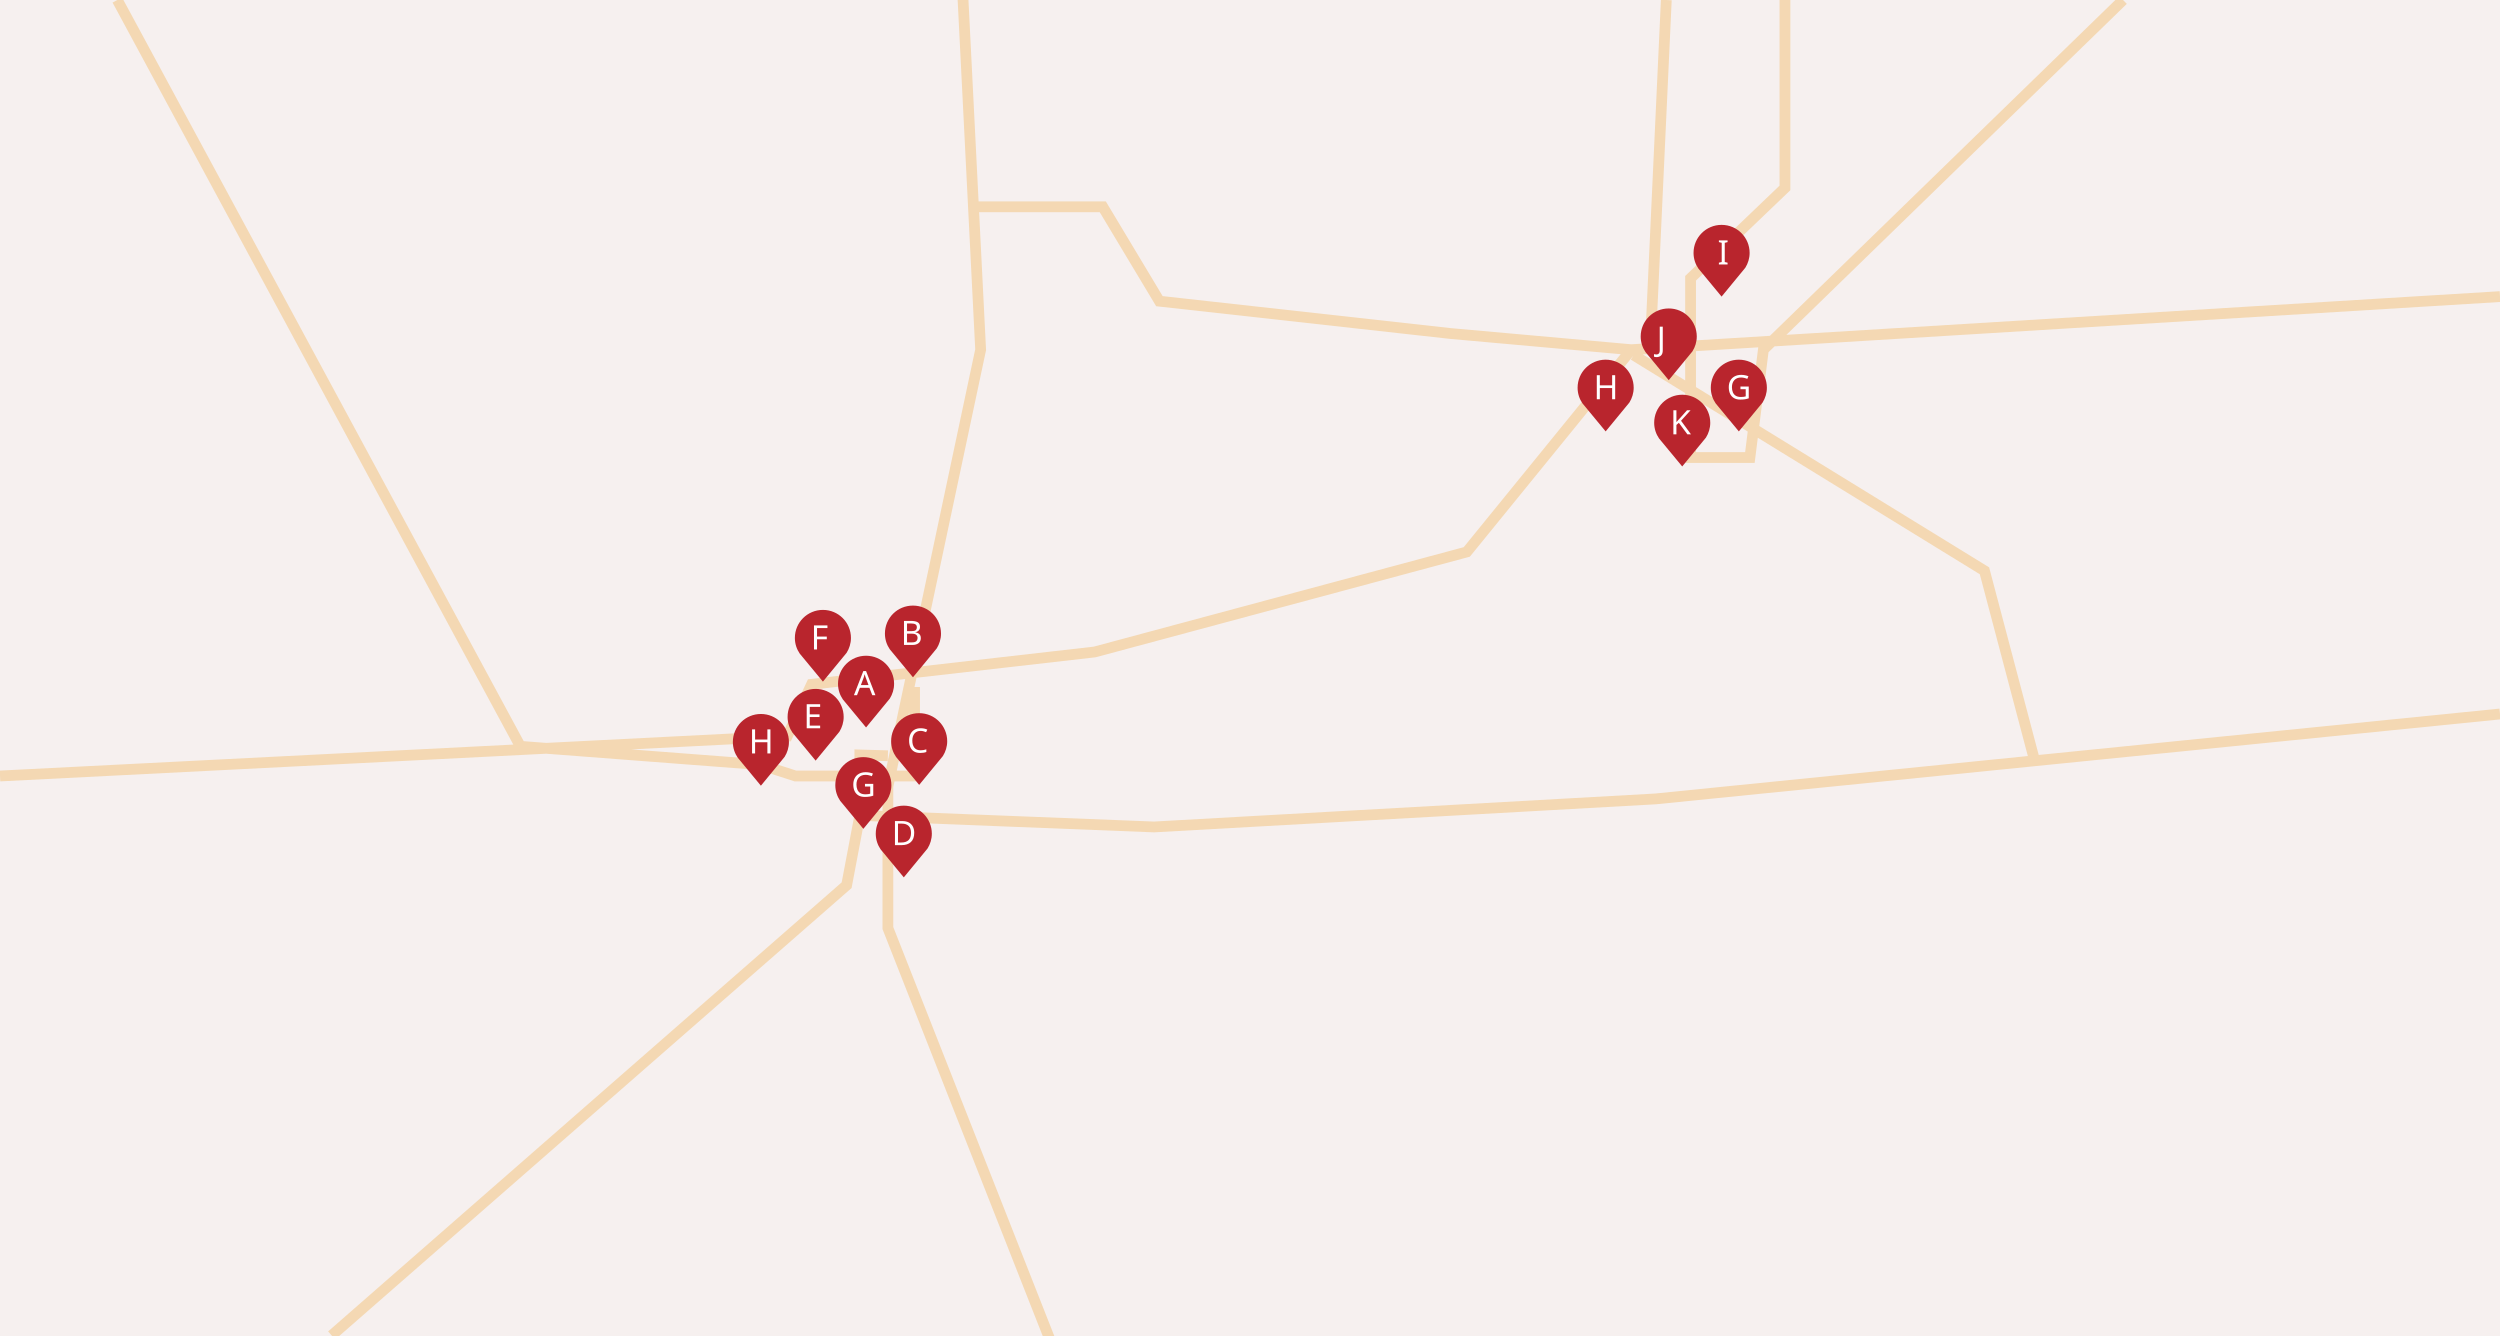
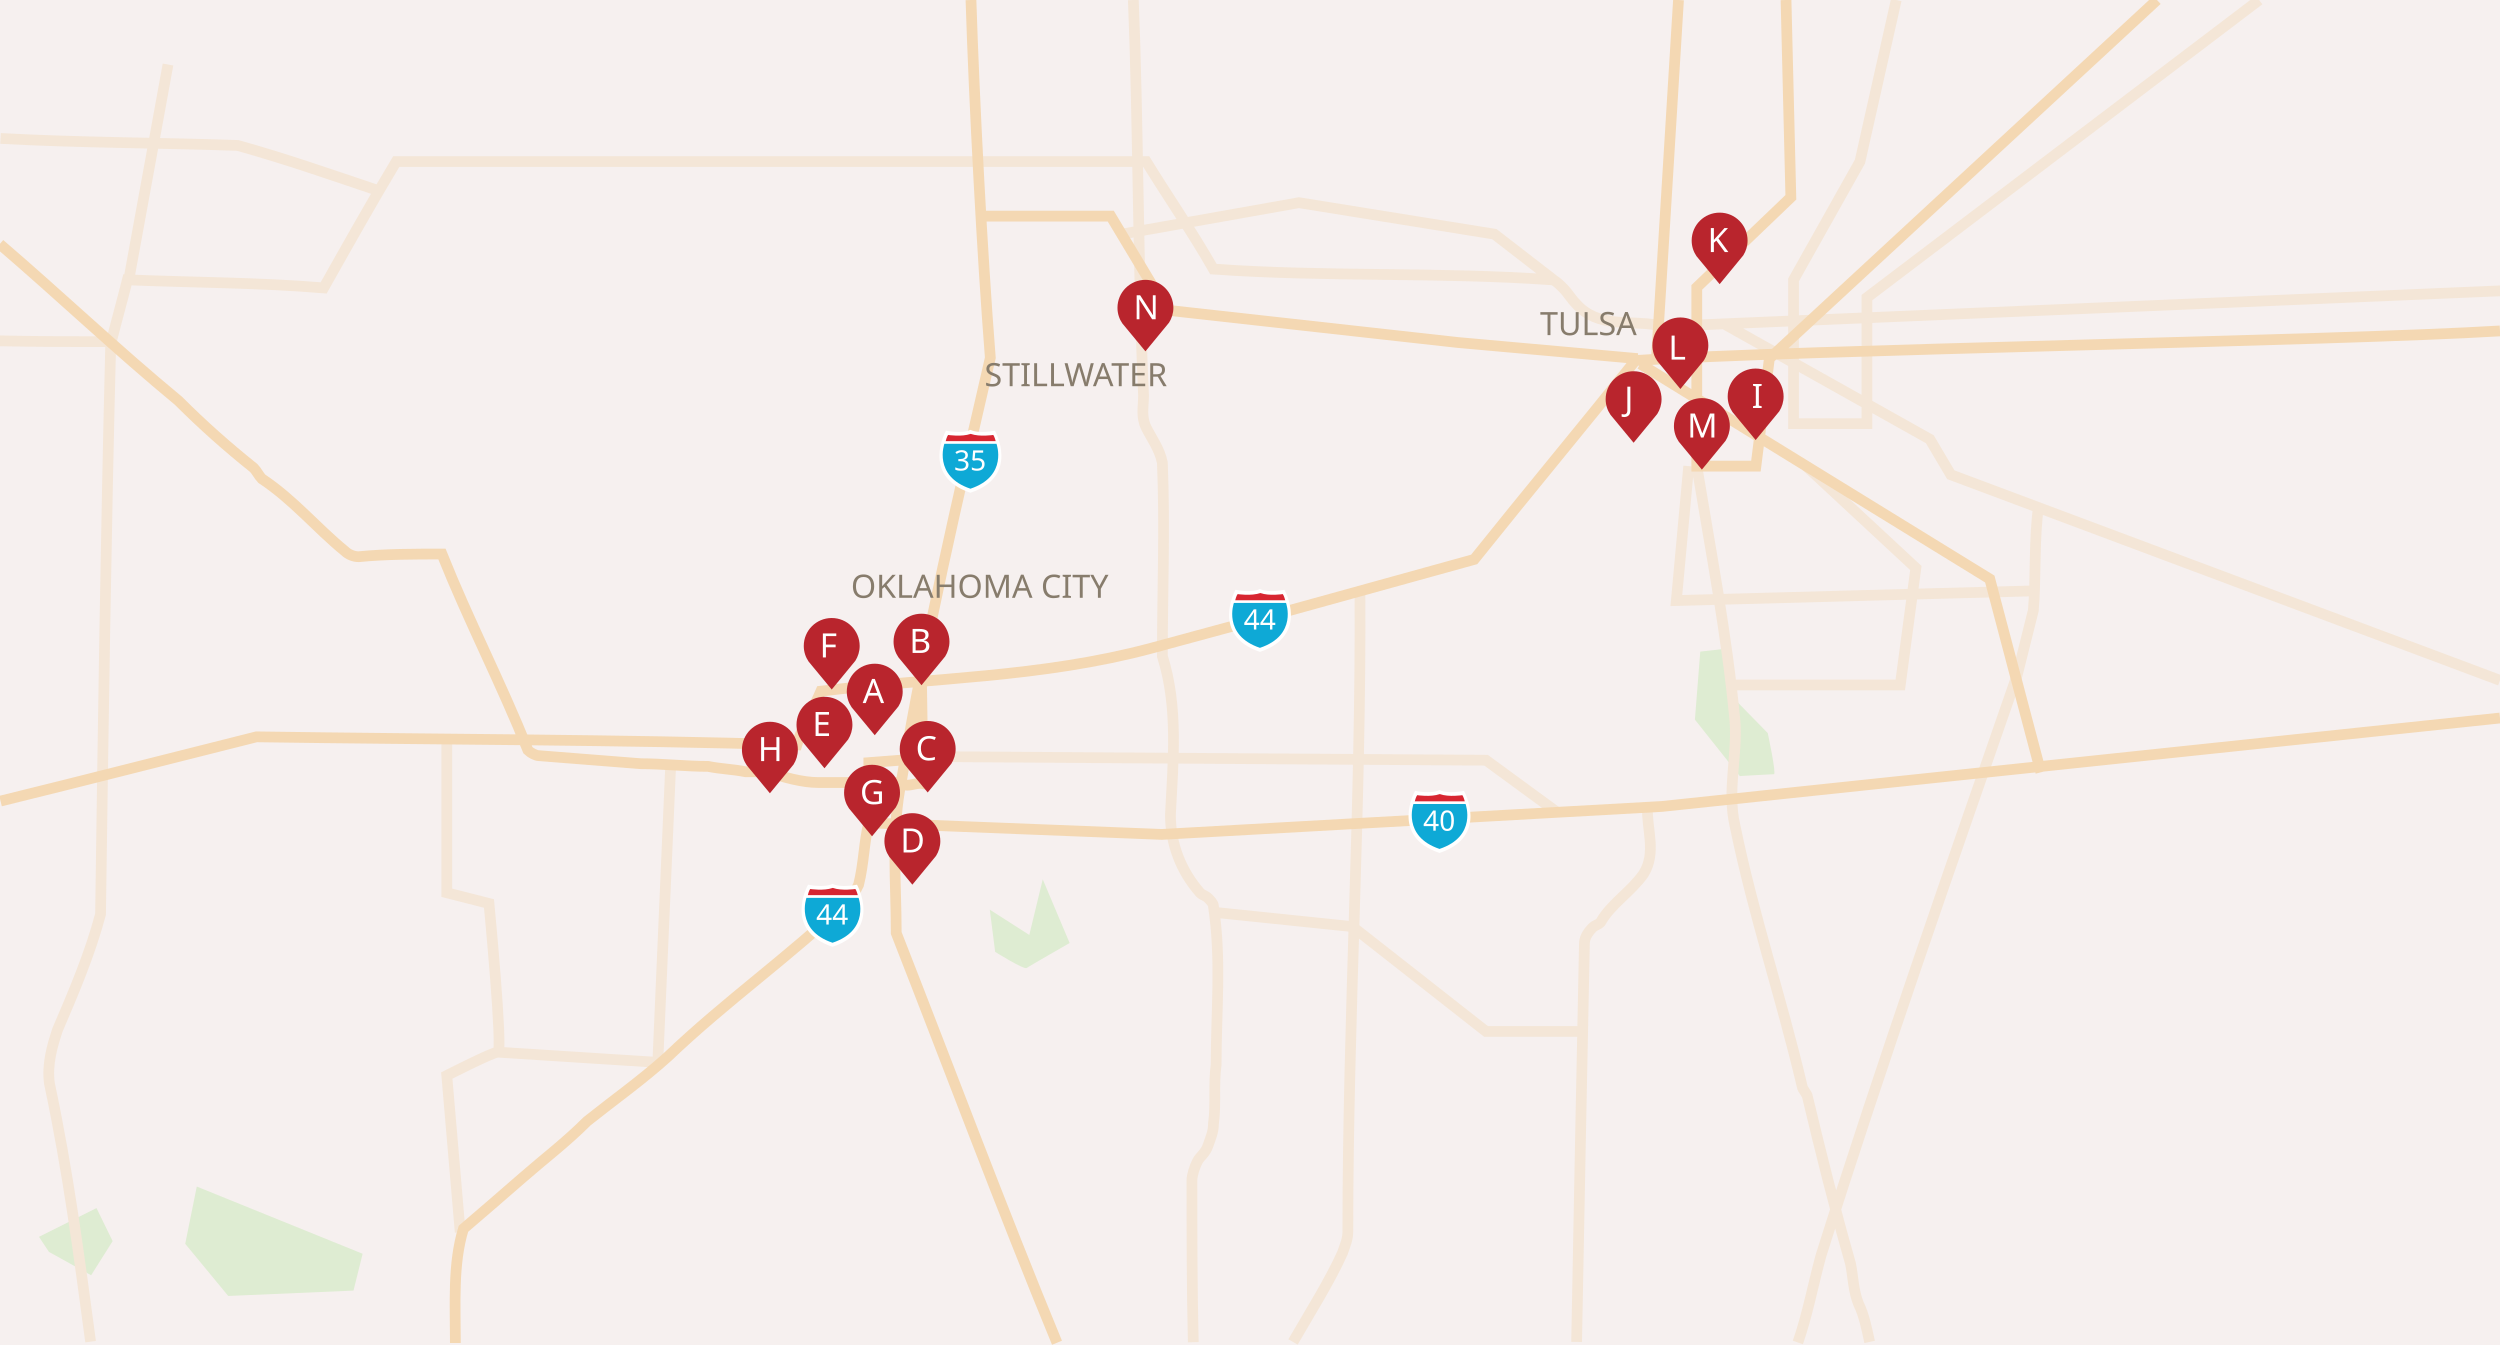
- <svg xmlns="http://www.w3.org/2000/svg" viewBox="353 18.3 927.2 495.3" enable-background="new 353 18.3 927.2 495.3">
-   <path fill="#F6F0EF" d="M353.1 12.8c-.6 0-1.1 0-1.6-.1v507.1h928.7v-507H353.1z" />
+ <svg xmlns="http://www.w3.org/2000/svg" viewBox="351.6 15.9 930 500" enable-background="new 351.6 15.9 930 500">
+   <path fill="#F6F0EF" d="M349 15.9h935.7V517H349z" />
+   <path fill="#DEECD2" d="M369.8 481.6l-3.7-5.6 21.4-10.7 6 12.3-8 12.7zM424.8 457.3l-4.3 21.3 16 19.4 46.6-2 3.4-13.7zM719.8 354.3l2 15.7s10.7 6.7 11.7 6c1-.7 16-9.3 16-9.3l-10-23.7-5 20.7-14.7-9.4zM992.8 257.3l2.7 17.3 13.7 14s3.3 15.3 2.3 15.3-12.7.7-12.7.7l-16.7-21 2-25.3 8.7-1z" />
+   <path stroke="#F4E6D7" stroke-width="4" stroke-miterlimit="10" d="M773.2 15.9C775 58.8 775 120 777 163c0 4-1 8 1 12s5 8 6 13c1 24 0 48 0 72 6 19 4 39 3 59 0 11 4 21 11 29 1 1 2 1 3 2s2 2 2 3c3 20 1 39 1 59-1 7 0 15-1 22 0 3-1 5-2 8s-3 4-4 6-2 5-2 7c0 20 0 40 .5 60.2M857.5 235.7C858 315 853 395 853 474c0 3-1 5-2 8-5 11-12 22-18.4 33.1M688.1 297.3l216.3 1.4 26.5 19.4M1057 15.9L1043.5 76l-24.7 44v53.5h27.3v-46.9L1192 15.9M982.8 136.8L1284 124M992.8 136.3l76.7 43 7.8 13.2 204.3 76.5M982.8 189.3C988 221 994 252 997 284c1 13-3 26 0 39 7 34 17 63 25 97 0 1 2 3 2 4 5 21 10 41 16 62 1 5 1 10 3 15 2 4 3 9 4.1 14.1M1110 204c-1.8 11.5-1 28-2 39l-6 24c-25 72-50 143-73 216-3 11-5 22-8.6 32.3M979.8 189.3l-4.6 50 133.2-3.6M996.2 270.7h62.3l5.8-43.5-40.8-37.9M803.5 355.3l51.2 5.3 49.7 39h36.7M964.5 316.2C964 324 968 333 963 341c-5 7-12 11-16 18-1 1-2 1-3 2-2 2-3 4-3 6-1 49-2 99-2.9 148.1M768.9 103l65.9-11.7 72.7 11.7 22 17M351.8 67.4C381 69 411 69 440 70c18 5 35 11 52.6 16.9M414.1 39.9L399.5 120M351.5 142.7c14.5.3 27.5.3 41.5.3 2-8 4-15 6-23 24 1 49 1 73 3 9-16 18-32 27-47h279c8 13 17 26 25 40 42 3 84 1 126 4 1 0 3 2 4 3 2 2 3 4 5 6 8 9 20 6 29.8 7.8M392.8 143.3C391 214 390 285 389 356c-4 15-10 29-16 43-2 6-4 13-3 20 7 33 11 64 15.3 96M517.8 289.7V348l15.7 4s5.3 55.3 3.3 55.3-19 8.7-19 8.7l5 58.3M536.8 407.3l59.5 3.8 4.8-110.7" fill="none" />
  <g stroke="#F4D8B3" stroke-width="4" stroke-miterlimit="10" fill="none">
-     <path d="M958.9 150l130.1 80 19 71.9M1140.4 18.3L1007 148l-5 40h-22v-66.5l35-33.5V18.3M965 148l6-129.7M713.6 95H762l21 35 108 12 67 6M671.9 320.7l-4.9 25.9-191 167M682.3 298.6l-10.4-.3v22.4L781 325l186-10.4 313.2-31.5M396.5 18.3L546 295.1l89 6.8 13 4.2h44.2v-33M353 306.1l292-14.8 9-19.2 105-12L897 223l61-75 322.2-19.7M709.9 12.8l6.8 135.2-34.4 162v52.5L751.4 538" />
+     <path d="M961.8 151.3l130 80 19 71.9M1154 15.9l-144.2 133.4-5 40h-22v-66.5l35-33.5-1.8-73.4M967.8 149.3L976 15.9M716.4 96.3h48.4l21 35 108 12 67 6M674.8 322c-1.8 7-1.8 15-3.8 23-1 2-2 4-4 6-22 21-45 37-67 58-10 9-20 16-30 24-8 8-16 14-24 21s-15 13-22 19c-4 13-3 28-3 42.5M687.8 298.6l-13 1V322l109 4.3 186-10.4 311.8-32.9M351.5 106.7C374 126 395 146 418 165c9 9 18 17 28 25 1 1 2 3 3 4 12 8 20 18 31 27 1 1 3 2 5 2 10-1 21-1 31-1 10 25 22 48 32 73 1 1 3 2 4 2 13 1 25 2 38 3 8 0 17 1 25 1 5 1 9 1 14 2h8c6 2 13 4 19 4h29c1 0 3 1 4 1 2 0 4-1 6-.6-.2-12.6-.5 0 0 0l-.6-37.8M351.8 313.9C384 306 415 298 447 290c67 1 134 1 201 3 2-7 6-13 9-20 41-5 82-5 123-16s80-22 120-33c20-25 40-49 60-74 60-4 261.7-7.3 321.6-11M712.8 15.9C714 53.8 717 111 720 149c-12 52-24 103-33 157-4 19-2 38-2 57 20 51 39 102 59.8 152.4" />
  </g>
  <g>
-     <path fill="#B9252D" d="M683 277.4c1-1.6 1.6-3.5 1.6-5.5 0-5.7-4.6-10.4-10.4-10.4-5.7 0-10.4 4.6-10.4 10.4 0 2.2.7 4.2 1.8 5.8l8.6 10.4 8.8-10.7z" />
-     <text transform="translate(669.704 276.145)" fill="#fff" font-family="'Helvetica-Bold'" font-size="12.497">A</text>
+     <path fill="#B9252D" d="M685.8 278.7c1-1.6 1.6-3.5 1.6-5.5 0-5.7-4.6-10.4-10.4-10.4-5.7 0-10.4 4.6-10.4 10.4 0 2.2.7 4.2 1.8 5.8l8.6 10.4 8.8-10.7z" />
+     <text transform="translate(672.519 277.435)" fill="#fff" font-family="'Helvetica-Bold'" font-size="12.497">A</text>
  </g>
  <g>
-     <path fill="#B9252D" d="M700.4 258.8c1-1.6 1.6-3.5 1.6-5.5 0-5.7-4.6-10.4-10.4-10.4s-10.4 4.6-10.4 10.4c0 2.2.7 4.2 1.8 5.8l8.6 10.4 8.8-10.7z" />
-     <text transform="translate(687.055 257.502)" fill="#fff" font-family="'Helvetica-Bold'" font-size="12.497">B</text>
+     <path fill="#B9252D" d="M703.2 260.1c1-1.6 1.6-3.5 1.6-5.5 0-5.7-4.6-10.4-10.4-10.4s-10.4 4.6-10.4 10.4c0 2.2.7 4.2 1.8 5.8l8.6 10.4 8.8-10.7z" />
+     <text transform="translate(689.87 258.793)" fill="#fff" font-family="'Helvetica-Bold'" font-size="12.497">B</text>
  </g>
  <g>
-     <path fill="#B9252D" d="M702.7 298.7c1-1.6 1.6-3.5 1.6-5.5 0-5.7-4.6-10.4-10.4-10.4s-10.4 4.6-10.4 10.4c0 2.2.7 4.2 1.8 5.8l8.6 10.4 8.8-10.7z" />
-     <text transform="translate(689.405 297.434)" fill="#fff" font-family="'Helvetica-Bold'" font-size="12.497">C</text>
+     <path fill="#B9252D" d="M705.5 300c1-1.6 1.6-3.5 1.6-5.5 0-5.7-4.6-10.4-10.4-10.4s-10.4 4.6-10.4 10.4c0 2.2.7 4.2 1.8 5.8l8.6 10.4 8.8-10.7z" />
+     <text transform="translate(692.221 298.724)" fill="#fff" font-family="'Helvetica-Bold'" font-size="12.497">C</text>
  </g>
  <g>
-     <path fill="#B9252D" d="M957.3 167.6c1-1.6 1.6-3.5 1.6-5.5 0-5.7-4.6-10.4-10.4-10.4-5.7 0-10.4 4.6-10.4 10.4 0 2.2.7 4.2 1.8 5.8l8.6 10.4 8.8-10.7z" />
-     <text transform="translate(944.003 166.376)" fill="#fff" font-family="'Helvetica-Bold'" font-size="12.497">H</text>
+     <path fill="#B9252D" d="M968.1 169.9c1-1.6 1.6-3.5 1.6-5.5 0-5.7-4.6-10.4-10.4-10.4-5.7 0-10.4 4.6-10.4 10.4 0 2.2.7 4.2 1.8 5.8l8.6 10.4 8.8-10.7z" />
+     <text transform="translate(955.818 168.666)" fill="#fff" font-family="'Helvetica-Bold'" font-size="12.497">J</text>
  </g>
  <g>
-     <path fill="#B9252D" d="M1000.3 117.6c1-1.6 1.6-3.5 1.6-5.5 0-5.7-4.6-10.4-10.4-10.4-5.7 0-10.4 4.6-10.4 10.4 0 2.2.7 4.2 1.8 5.8l8.6 10.4 8.8-10.7z" />
-     <text transform="translate(990.003 116.376)" fill="#fff" font-family="'Helvetica-Bold'" font-size="12.497">I</text>
+     <path fill="#B9252D" d="M1000.1 110.9c1-1.6 1.6-3.5 1.6-5.5 0-5.7-4.6-10.4-10.4-10.4-5.7 0-10.4 4.6-10.4 10.4 0 2.2.7 4.2 1.8 5.8l8.6 10.4 8.8-10.7z" />
+     <text transform="translate(986.818 109.666)" fill="#fff" font-family="'Helvetica-Bold'" font-size="12.497">K</text>
  </g>
  <g>
-     <path fill="#B9252D" d="M1006.7 167.6c1-1.6 1.6-3.5 1.6-5.5 0-5.7-4.6-10.4-10.4-10.4-5.7 0-10.4 4.6-10.4 10.4 0 2.2.7 4.2 1.8 5.8l8.6 10.4 8.8-10.7z" />
-     <text transform="translate(993.405 166.376)" fill="#fff" font-family="'Helvetica-Bold'" font-size="12.497">G</text>
+     <path fill="#B9252D" d="M1013.5 168.9c1-1.6 1.6-3.5 1.6-5.5 0-5.7-4.6-10.4-10.4-10.4-5.7 0-10.4 4.6-10.4 10.4 0 2.2.7 4.2 1.8 5.8l8.6 10.4 8.8-10.7z" />
+     <text transform="translate(1003.22 167.666)" fill="#fff" font-family="'Helvetica-Bold'" font-size="12.497">I</text>
  </g>
  <g>
-     <path fill="#B9252D" d="M985.7 180.6c1-1.6 1.6-3.5 1.6-5.5 0-5.7-4.6-10.4-10.4-10.4-5.7 0-10.4 4.6-10.4 10.4 0 2.2.7 4.2 1.8 5.8l8.6 10.4 8.8-10.7z" />
-     <text transform="translate(972.405 179.376)" fill="#fff" font-family="'Helvetica-Bold'" font-size="12.497">K</text>
+     <path fill="#B9252D" d="M993.5 179.9c1-1.6 1.6-3.5 1.6-5.5 0-5.7-4.6-10.4-10.4-10.4-5.7 0-10.4 4.6-10.4 10.4 0 2.2.7 4.2 1.8 5.8l8.6 10.4 8.8-10.7z" />
+     <text transform="translate(979.22 178.666)" fill="#fff" font-family="'Helvetica-Bold'" font-size="12.497">M</text>
  </g>
  <g>
-     <path fill="#B9252D" d="M980.7 148.6c1-1.6 1.6-3.5 1.6-5.5 0-5.7-4.6-10.4-10.4-10.4-5.7 0-10.4 4.6-10.4 10.4 0 2.2.7 4.2 1.8 5.8l8.6 10.4 8.8-10.7z" />
-     <text transform="translate(967.405 148.376)" fill="#fff" font-family="'Helvetica-Bold'" font-size="12.497">J</text>
+     <path fill="#B9252D" d="M985.5 149.9c1-1.6 1.6-3.5 1.6-5.5 0-5.7-4.6-10.4-10.4-10.4-5.7 0-10.4 4.6-10.4 10.4 0 2.2.7 4.2 1.8 5.8l8.6 10.4 8.8-10.7z" />
+     <text transform="translate(972.22 149.666)" fill="#fff" font-family="'Helvetica-Bold'" font-size="12.497">L</text>
  </g>
  <g>
-     <path fill="#B9252D" d="M667 260.4c1-1.6 1.6-3.5 1.6-5.5 0-5.7-4.6-10.4-10.4-10.4-5.7 0-10.4 4.6-10.4 10.4 0 2.2.7 4.2 1.8 5.8l8.6 10.4 8.8-10.7z" />
-     <text transform="translate(653.675 259.176)" fill="#fff" font-family="'Helvetica-Bold'" font-size="12.497">F</text>
+     <path fill="#B9252D" d="M669.8 261.7c1-1.6 1.6-3.5 1.6-5.5 0-5.7-4.6-10.4-10.4-10.4-5.7 0-10.4 4.6-10.4 10.4 0 2.2.7 4.2 1.8 5.8l8.6 10.4 8.8-10.7z" />
+     <text transform="translate(656.49 260.467)" fill="#fff" font-family="'Helvetica-Bold'" font-size="12.497">F</text>
  </g>
  <g>
-     <path fill="#B9252D" d="M664.3 289.7c1-1.6 1.6-3.5 1.6-5.5 0-5.7-4.6-10.4-10.4-10.4-5.7 0-10.4 4.6-10.4 10.4 0 2.2.7 4.2 1.8 5.8l8.6 10.4 8.8-10.7z" />
-     <text transform="translate(650.974 288.403)" fill="#fff" font-family="'Helvetica-Bold'" font-size="12.497">E</text>
+     <path fill="#B9252D" d="M667.1 291c1-1.6 1.6-3.5 1.6-5.5 0-5.7-4.6-10.4-10.4-10.4-5.7 0-10.4 4.6-10.4 10.4 0 2.2.7 4.2 1.8 5.8l8.6 10.4 8.8-10.7z" />
+     <text transform="translate(653.789 289.693)" fill="#fff" font-family="'Helvetica-Bold'" font-size="12.497">E</text>
  </g>
  <g>
-     <path fill="#B9252D" d="M644 299c1-1.6 1.6-3.5 1.6-5.5 0-5.7-4.6-10.4-10.4-10.4-5.7 0-10.4 4.6-10.4 10.4 0 2.2.7 4.2 1.8 5.8l8.6 10.4L644 299z" />
-     <text transform="translate(630.704 297.738)" fill="#fff" font-family="'Helvetica-Bold'" font-size="12.497">H</text>
+     <path fill="#B9252D" d="M646.8 300.3c1-1.6 1.6-3.5 1.6-5.5 0-5.7-4.6-10.4-10.4-10.4-5.7 0-10.4 4.6-10.4 10.4 0 2.2.7 4.2 1.8 5.8L638 311l8.8-10.7z" />
+     <text transform="translate(633.519 299.028)" fill="#fff" font-family="'Helvetica-Bold'" font-size="12.497">H</text>
  </g>
  <g>
-     <path fill="#B9252D" d="M682 315c1-1.6 1.6-3.5 1.6-5.5 0-5.7-4.6-10.4-10.4-10.4-5.7 0-10.4 4.6-10.4 10.4 0 2.2.7 4.2 1.8 5.8l8.6 10.4L682 315z" />
-     <text transform="translate(668.704 313.738)" fill="#fff" font-family="'Helvetica-Bold'" font-size="12.497">G</text>
+     <path fill="#B9252D" d="M684.8 316.3c1-1.6 1.6-3.5 1.6-5.5 0-5.7-4.6-10.4-10.4-10.4-5.7 0-10.4 4.6-10.4 10.4 0 2.2.7 4.2 1.8 5.8L676 327l8.8-10.7z" />
+     <text transform="translate(671.519 315.028)" fill="#fff" font-family="'Helvetica-Bold'" font-size="12.497">G</text>
  </g>
  <g>
-     <path fill="#B9252D" d="M697 333c1-1.6 1.6-3.5 1.6-5.5 0-5.7-4.6-10.4-10.4-10.4-5.7 0-10.4 4.6-10.4 10.4 0 2.2.7 4.2 1.8 5.8l8.6 10.4L697 333z" />
-     <text transform="translate(683.704 331.738)" fill="#fff" font-family="'Helvetica-Bold'" font-size="12.497">D</text>
+     <path fill="#B9252D" d="M699.8 334.3c1-1.6 1.6-3.5 1.6-5.5 0-5.7-4.6-10.4-10.4-10.4-5.7 0-10.4 4.6-10.4 10.4 0 2.2.7 4.2 1.8 5.8L691 345l8.8-10.7z" />
+     <text transform="translate(686.519 333.028)" fill="#fff" font-family="'Helvetica-Bold'" font-size="12.497">D</text>
  </g>
+   <g>
+     <path fill="#B9252D" d="M786.5 135.9c1-1.6 1.6-3.5 1.6-5.5 0-5.7-4.6-10.4-10.4-10.4-5.7 0-10.4 4.6-10.4 10.4 0 2.2.7 4.2 1.8 5.8l8.6 10.4 8.8-10.7z" />
+     <text transform="translate(773.22 134.666)" fill="#fff" font-family="'Helvetica-Bold'" font-size="12.497">N</text>
+   </g>
+   <path fill="#fff" d="M820.3 258.4c18.6-6.2 9.1-23.1 9.1-23.1s-5.9 1.3-9.1-.3c-3.2 1.6-9.1.3-9.1.3s-9.4 16.9 9.1 23.1z" />
+   <path fill="#0EA9D6" d="M830 240.2s4.4 12-9.7 16.7c-14-4.7-9.7-16.7-9.7-16.7H830z" />
+   <path fill="#D72631" d="M820.3 239.2h9.4s-.4-1.6-.9-2.3c0 0-5 .8-8.4-.4-3.4 1.2-8.4.4-8.4.4-.5.6-.9 2.3-.9 2.3h9.2z" />
+   <text transform="translate(814.259 250.077)" fill="#fff" font-family="'HelveticaNeue-Bold'" font-size="10.456">44</text>
+   <path fill="#fff" d="M887.1 333.2c18.6-6.2 9.1-23.1 9.1-23.1s-5.9 1.3-9.1-.3c-3.2 1.6-9.1.3-9.1.3s-9.5 16.9 9.1 23.1z" />
+   <path fill="#0EA9D6" d="M896.8 315s4.4 12-9.7 16.7c-14-4.7-9.7-16.7-9.7-16.7h19.4z" />
+   <path fill="#D72631" d="M887.1 314h9.4s-.4-1.6-.9-2.3c0 0-5 .8-8.4-.4-3.4 1.2-8.4.4-8.4.4-.5.6-.9 2.3-.9 2.3h9.2z" />
+   <text transform="translate(880.995 324.915)" fill="#fff" font-family="'HelveticaNeue-Bold'" font-size="10.456">40</text>
+   <path fill="#fff" d="M661.3 368.1c18.6-6.2 9.1-23.1 9.1-23.1s-5.9 1.3-9.1-.3c-3.2 1.6-9.1.3-9.1.3s-9.5 16.9 9.1 23.1z" />
+   <path fill="#0EA9D6" d="M671 349.9s4.4 12-9.7 16.7c-14-4.7-9.7-16.7-9.7-16.7H671z" />
+   <path fill="#D72631" d="M661.3 348.9h9.4s-.4-1.6-.9-2.3c0 0-5 .8-8.4-.4-3.4 1.2-8.4.4-8.4.4-.5.6-.9 2.3-.9 2.3h9.2z" />
+   <text transform="translate(655.195 359.815)" fill="#fff" font-family="'HelveticaNeue-Bold'" font-size="10.456">44</text>
+   <path fill="#fff" d="M712.6 199.2c18.6-6.2 9.1-23.1 9.1-23.1s-5.9 1.3-9.1-.3c-3.2 1.6-9.1.3-9.1.3s-9.5 16.9 9.1 23.1z" />
+   <path fill="#0EA9D6" d="M722.3 181s4.4 12-9.7 16.7c-14-4.7-9.7-16.7-9.7-16.7h19.4z" />
+   <path fill="#D72631" d="M712.6 180h9.4s-.4-1.6-.9-2.3c0 0-5 .8-8.4-.4-3.4 1.2-8.4.4-8.4.4-.5.6-.9 2.3-.9 2.3h9.2z" />
+   <text transform="translate(706.495 190.915)" fill="#fff" font-family="'HelveticaNeue-Bold'" font-size="10.456">35</text>
+   <text transform="translate(668.148 238.29)" fill="#877C6C" font-family="'HelveticaNeue-Bold'" font-size="12">OKLAHOMA CITY</text>
+   <text transform="translate(924.489 140.572)" fill="#877C6C" font-family="'HelveticaNeue-Bold'" font-size="12">TULSA</text>
+   <text transform="translate(717.822 159.572)" fill="#877C6C" font-family="'HelveticaNeue-Bold'" font-size="12">STILLWATER</text>
</svg>
